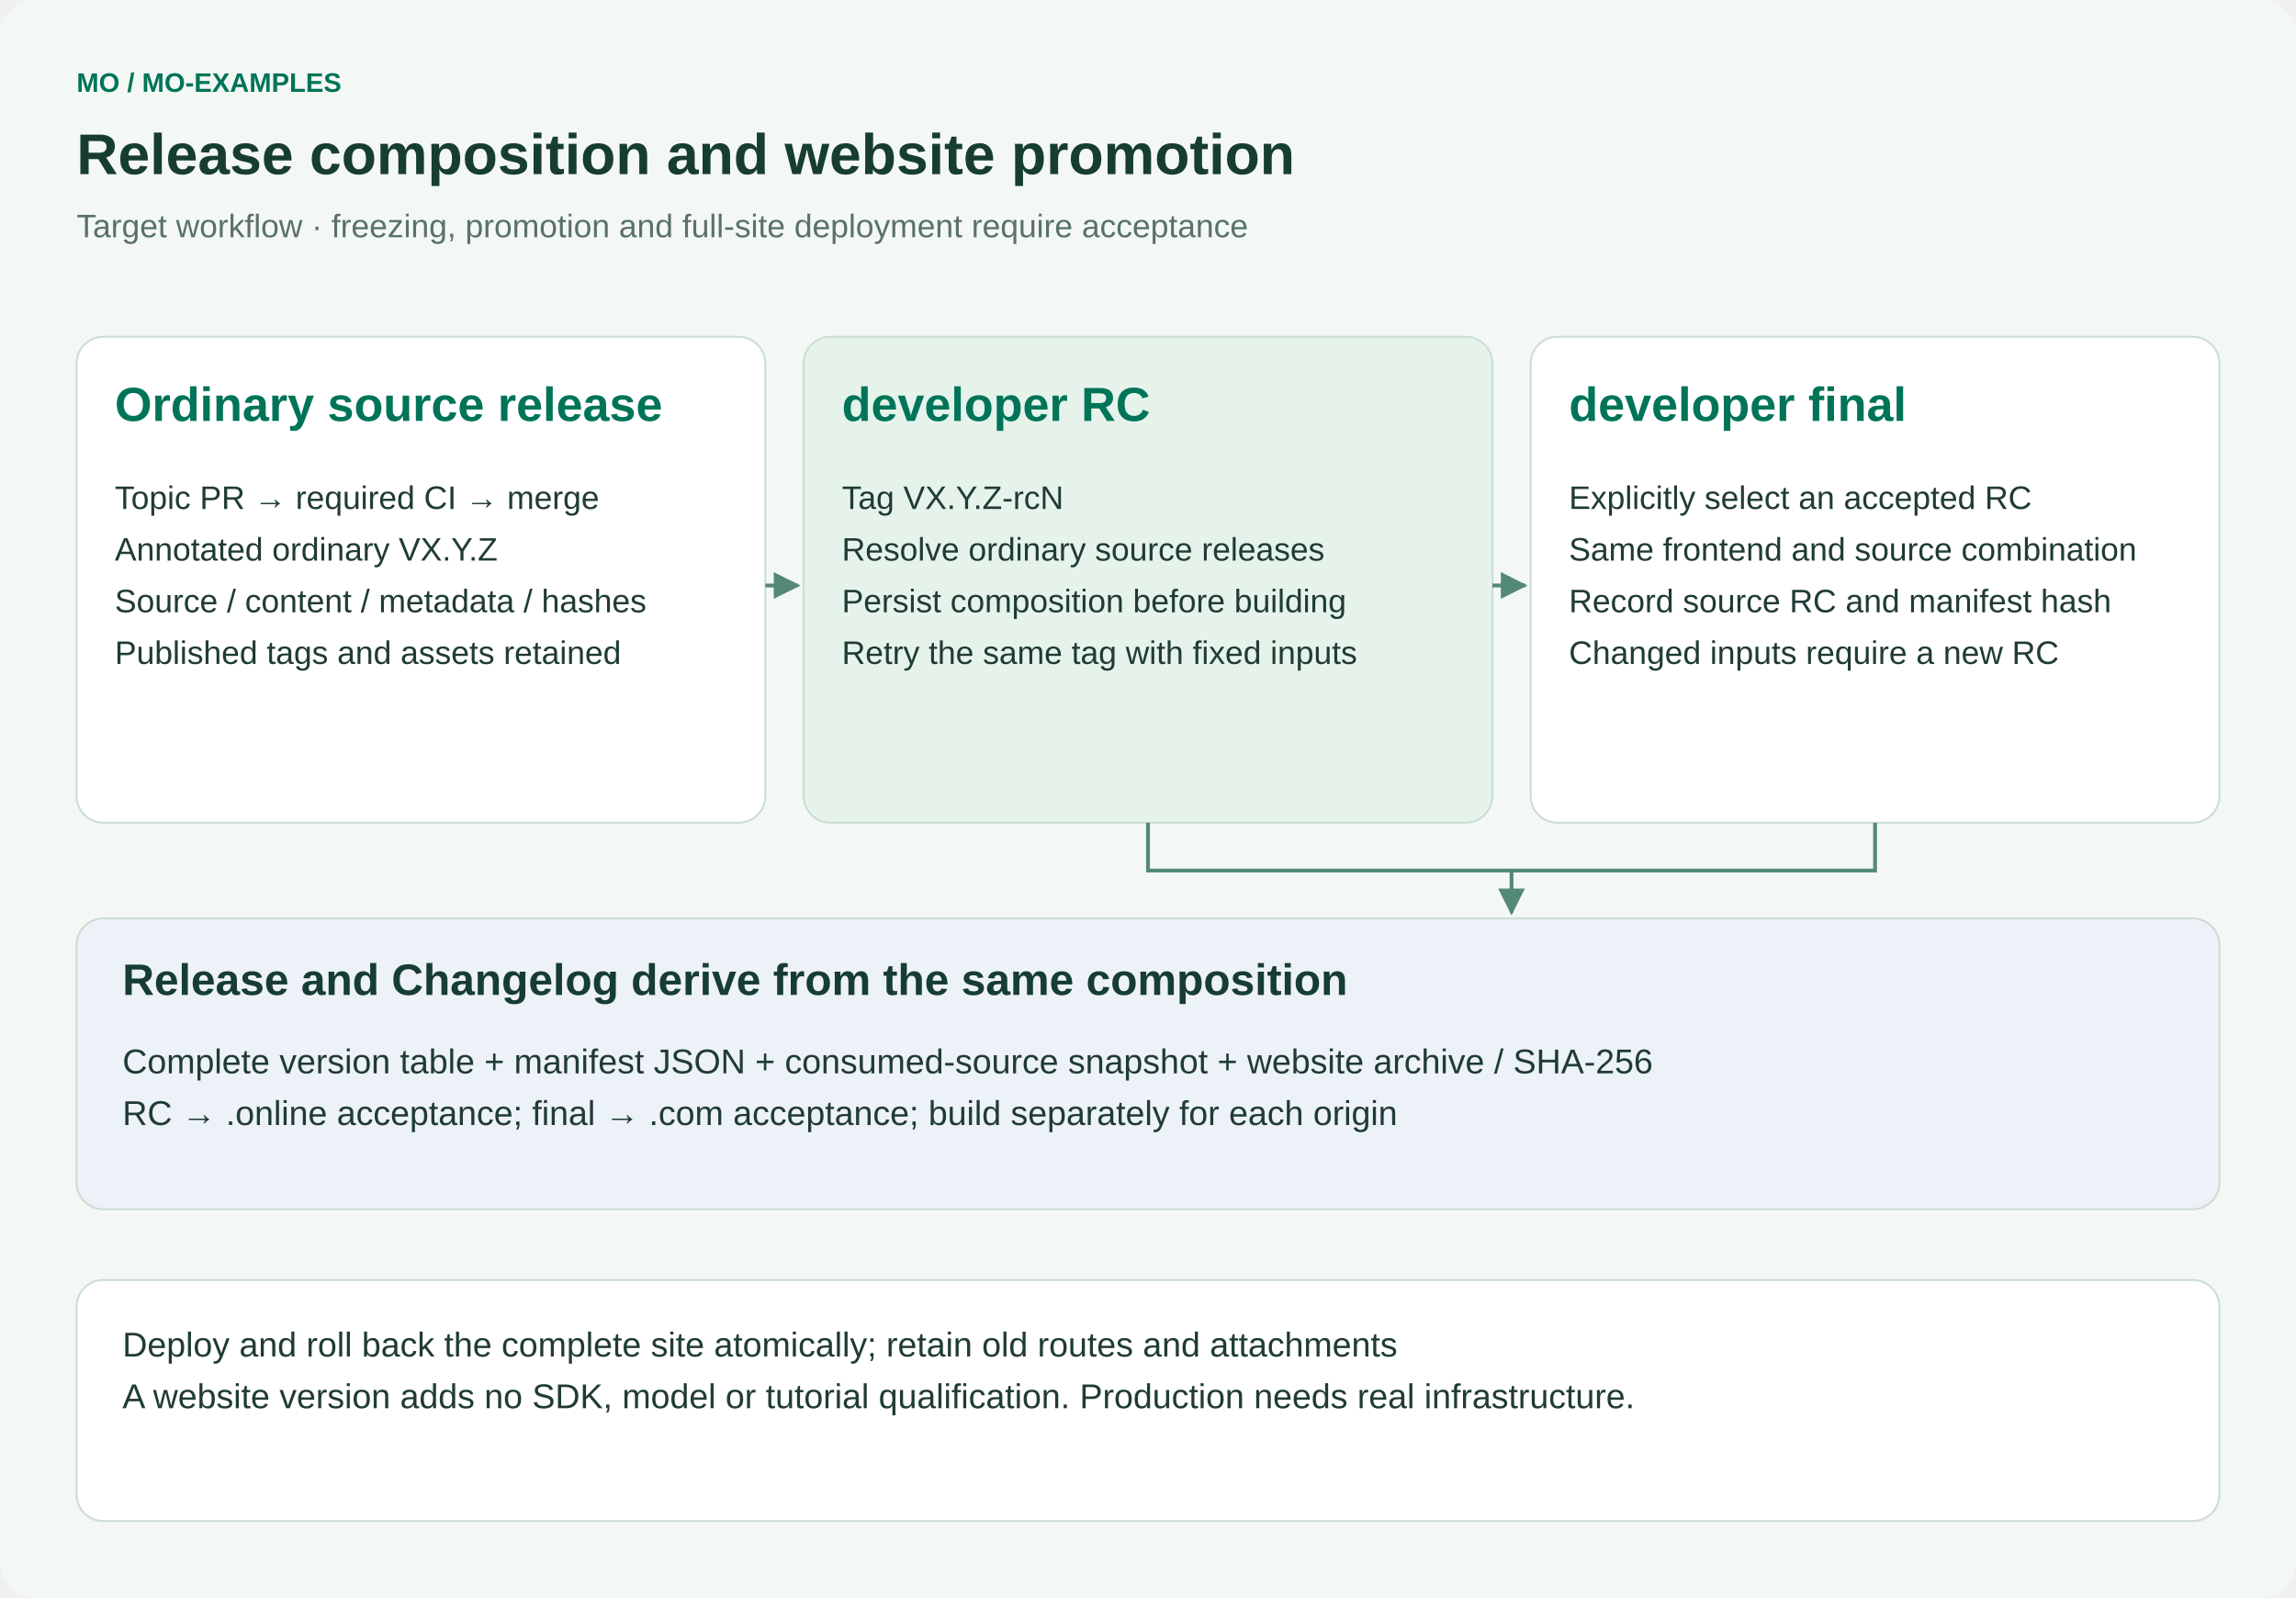
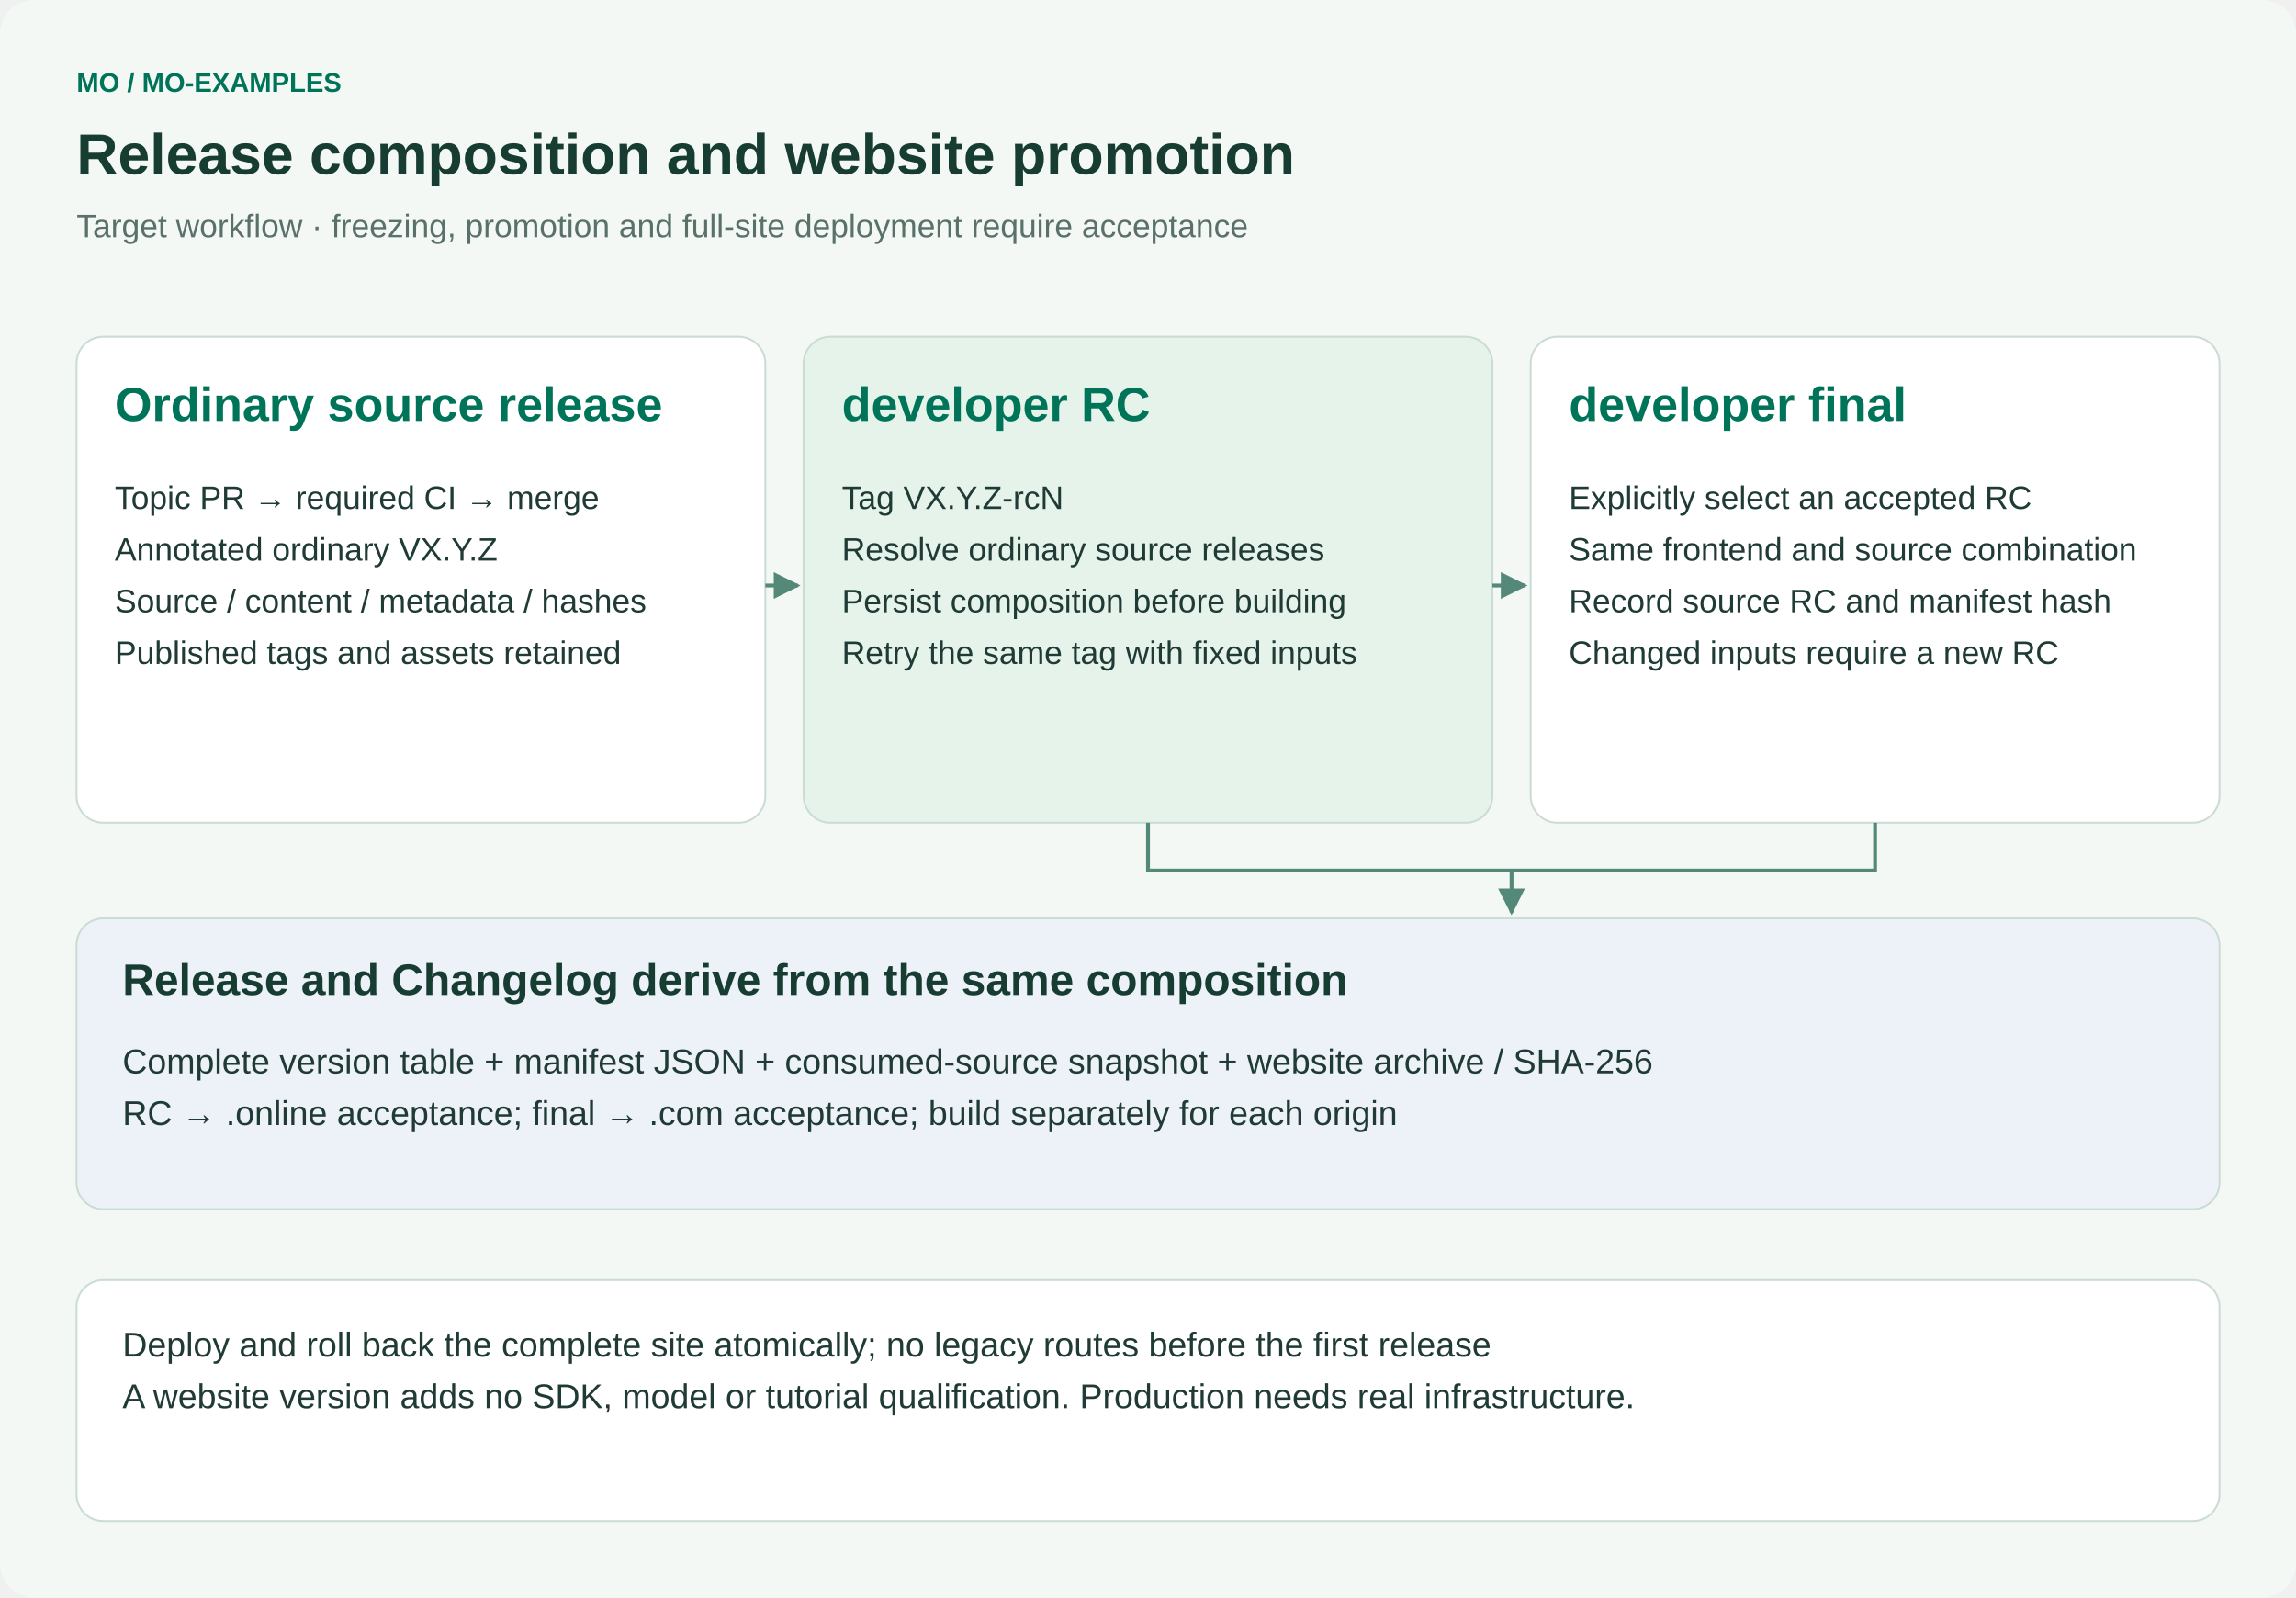
<svg xmlns="http://www.w3.org/2000/svg" viewBox="0 0 1200 835" role="img" aria-labelledby="title desc">
  <defs>
    <marker id="arrow" viewBox="0 0 10 10" refX="9" refY="5" markerWidth="7" markerHeight="7" orient="auto">
      <path d="M0 0 10 5 0 10z" fill="#548879" />
    </marker>
  </defs>
  <rect width="1200" height="835" rx="18" fill="#f4f8f5" />
  <g font-family="Arial, Noto Sans CJK SC, Microsoft YaHei, sans-serif">
    <text x="40" y="48" font-size="14" fill="#007458" font-weight="700">MO / MO-EXAMPLES</text>
    <text x="40" y="91" font-size="30" fill="#173d32" font-weight="700">Release composition and website promotion</text>
    <text x="40" y="124" font-size="17" fill="#59716a" font-weight="400">Target workflow · freezing, promotion and full-site deployment require acceptance</text>
    <rect x="40" y="176" width="360" height="254" rx="14" fill="#fff" stroke="#cbdcd5" />
    <text x="60" y="220" font-size="25" fill="#007458" font-weight="700">Ordinary source release</text>
    <text x="60" y="266" font-size="17" fill="#203b36" font-weight="400">Topic PR → required CI → merge</text>
    <text x="60" y="293" font-size="17" fill="#203b36" font-weight="400">Annotated ordinary VX.Y.Z</text>
    <text x="60" y="320" font-size="17" fill="#203b36" font-weight="400">Source / content / metadata / hashes</text>
    <text x="60" y="347" font-size="17" fill="#203b36" font-weight="400">Published tags and assets retained</text>
    <path d="M400 306h17" fill="none" stroke="#548879" stroke-width="2" marker-end="url(#arrow)" />
    <rect x="420" y="176" width="360" height="254" rx="14" fill="#e5f3eb" stroke="#cbdcd5" />
    <text x="440" y="220" font-size="25" fill="#007458" font-weight="700">developer RC</text>
    <text x="440" y="266" font-size="17" fill="#203b36" font-weight="400">Tag VX.Y.Z-rcN</text>
    <text x="440" y="293" font-size="17" fill="#203b36" font-weight="400">Resolve ordinary source releases</text>
    <text x="440" y="320" font-size="17" fill="#203b36" font-weight="400">Persist composition before building</text>
    <text x="440" y="347" font-size="17" fill="#203b36" font-weight="400">Retry the same tag with fixed inputs</text>
    <path d="M780 306h17" fill="none" stroke="#548879" stroke-width="2" marker-end="url(#arrow)" />
    <rect x="800" y="176" width="360" height="254" rx="14" fill="#fff" stroke="#cbdcd5" />
    <text x="820" y="220" font-size="25" fill="#007458" font-weight="700">developer final</text>
    <text x="820" y="266" font-size="17" fill="#203b36" font-weight="400">Explicitly select an accepted RC</text>
    <text x="820" y="293" font-size="17" fill="#203b36" font-weight="400">Same frontend and source combination</text>
    <text x="820" y="320" font-size="17" fill="#203b36" font-weight="400">Record source RC and manifest hash</text>
    <text x="820" y="347" font-size="17" fill="#203b36" font-weight="400">Changed inputs require a new RC</text>
    <path d="M600 430V455H980V430" fill="none" stroke="#548879" stroke-width="2" />
    <path d="M790 455V477" fill="none" stroke="#548879" stroke-width="2" marker-end="url(#arrow)" />
    <rect x="40" y="480" width="1120" height="152" rx="14" fill="#edf2f8" stroke="#cbdcd5" />
    <text x="64" y="520" font-size="23" fill="#173d32" font-weight="700">Release and Changelog derive from the same composition</text>
    <text x="64" y="561" font-size="18" fill="#203b36" font-weight="400">Complete version table + manifest JSON + consumed-source snapshot + website archive / SHA-256</text>
    <text x="64" y="588" font-size="18" fill="#203b36" font-weight="400">RC → .online acceptance; final → .com acceptance; build separately for each origin</text>
    <rect x="40" y="669" width="1120" height="126" rx="14" fill="#fff" stroke="#cbdcd5" />
-     <text x="64" y="709" font-size="18" fill="#203b36" font-weight="400">Deploy and roll back the complete site atomically; retain old routes and attachments</text>
+     <text x="64" y="709" font-size="18" fill="#203b36" font-weight="400">Deploy and roll back the complete site atomically; no legacy routes before the first release</text>
    <text x="64" y="736" font-size="18" fill="#203b36" font-weight="400">A website version adds no SDK, model or tutorial qualification. Production needs real infrastructure.</text>
  </g>
</svg>
